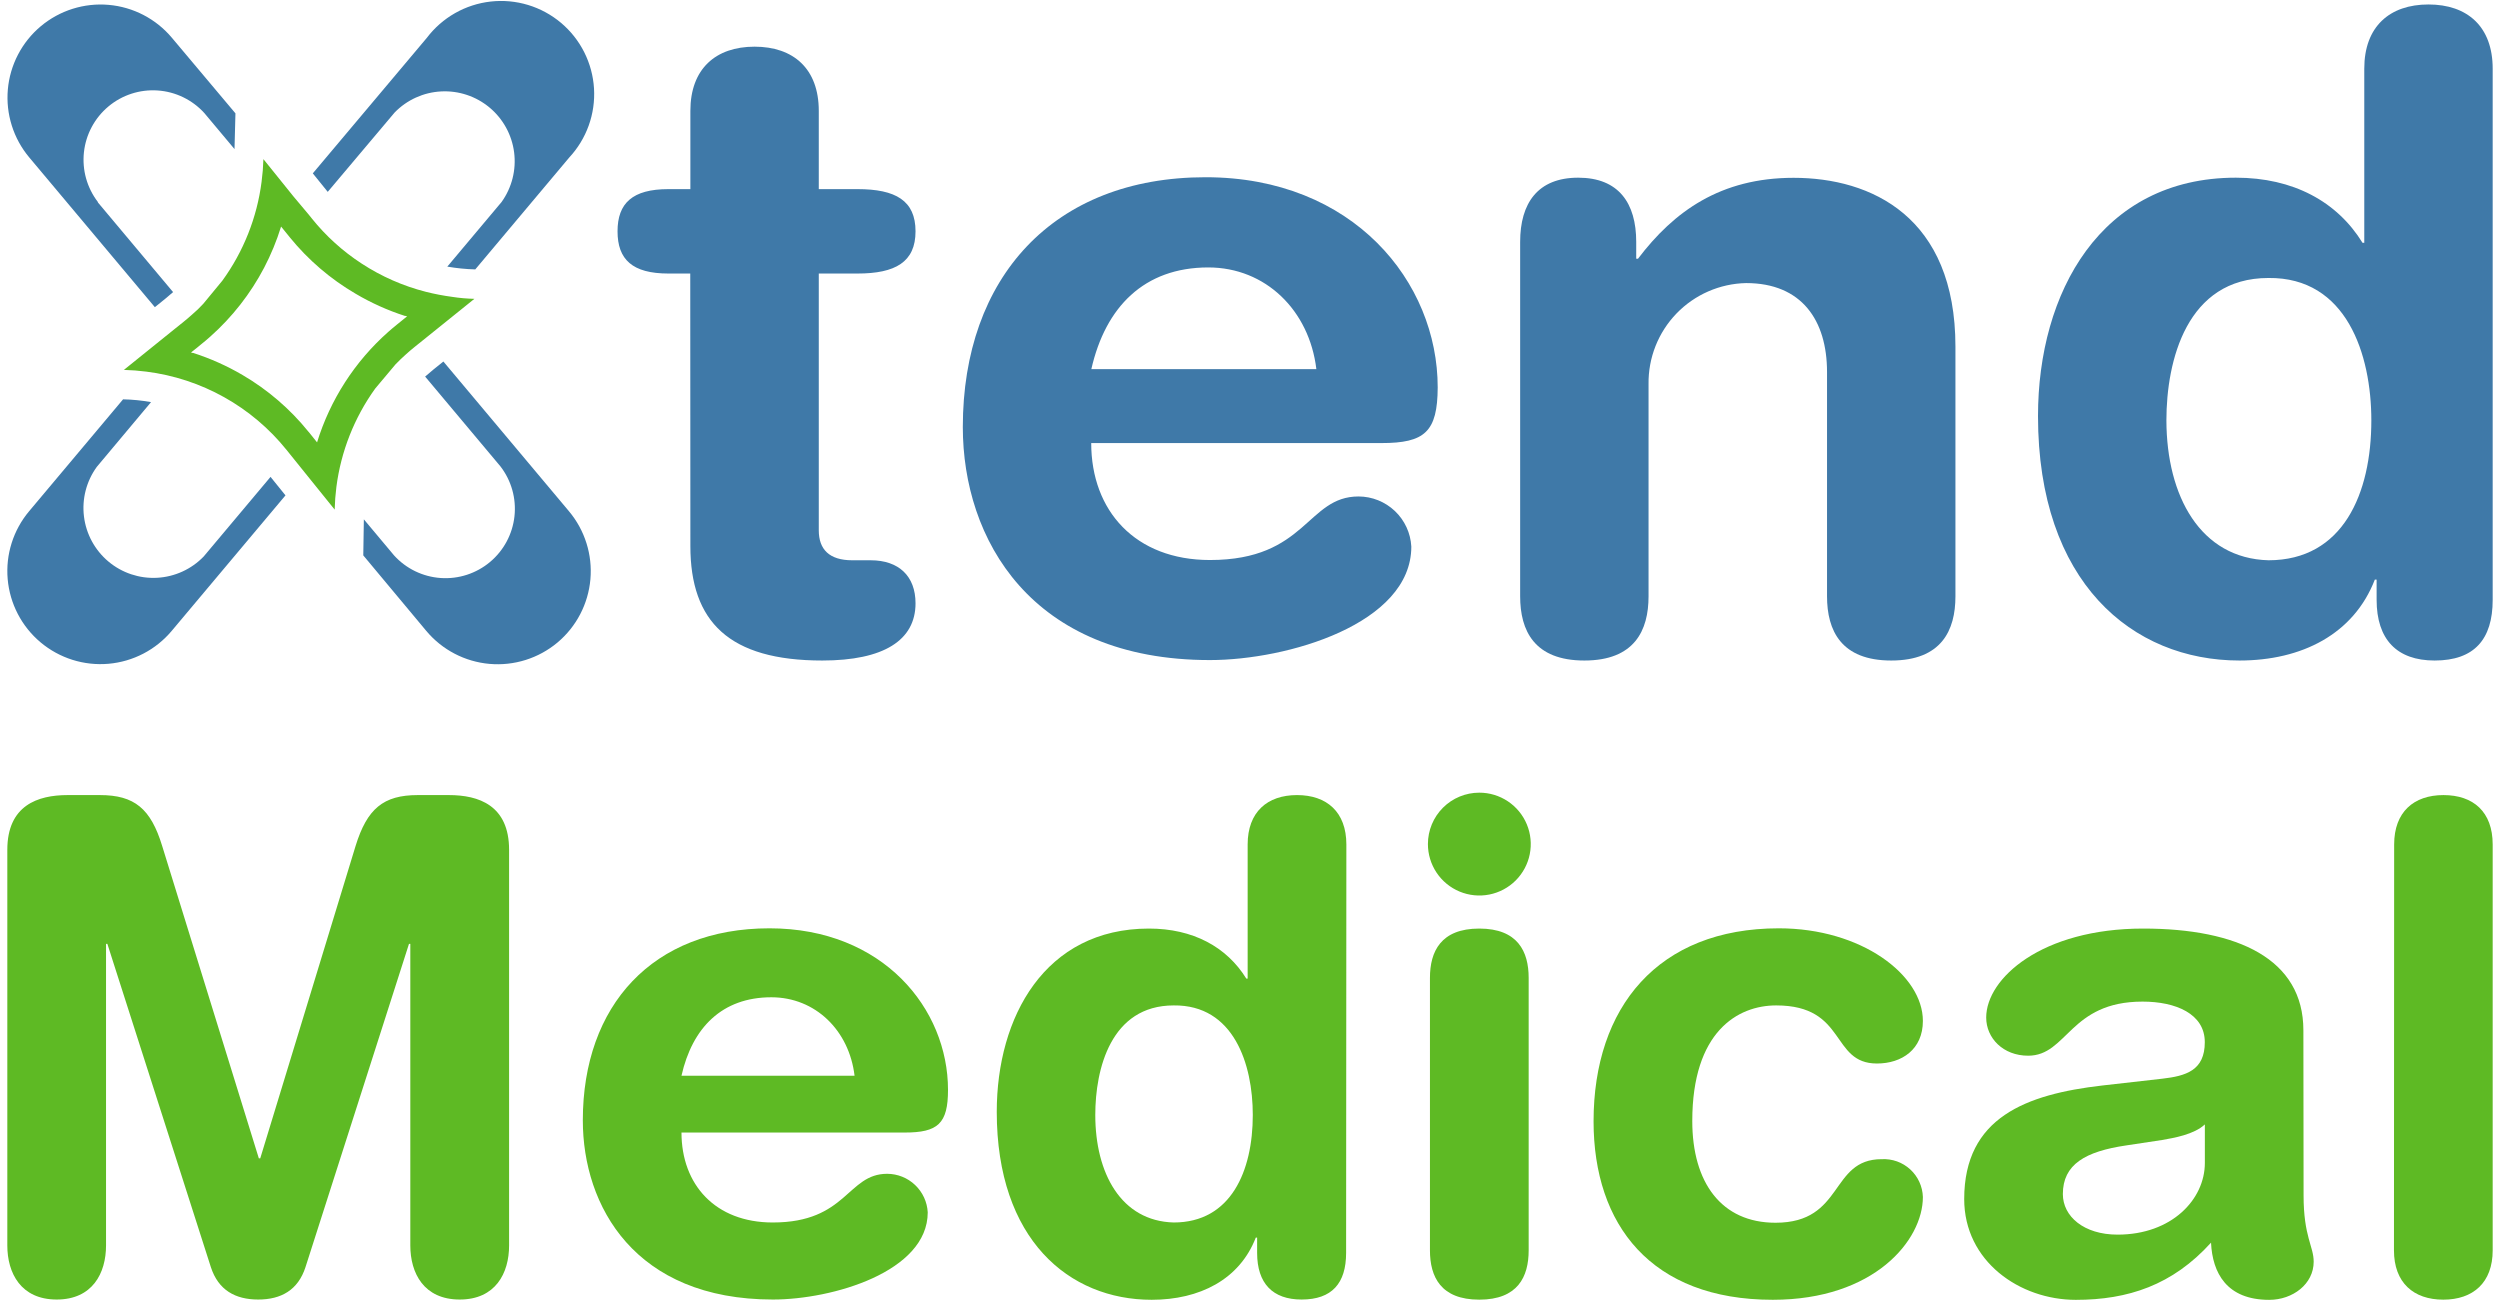
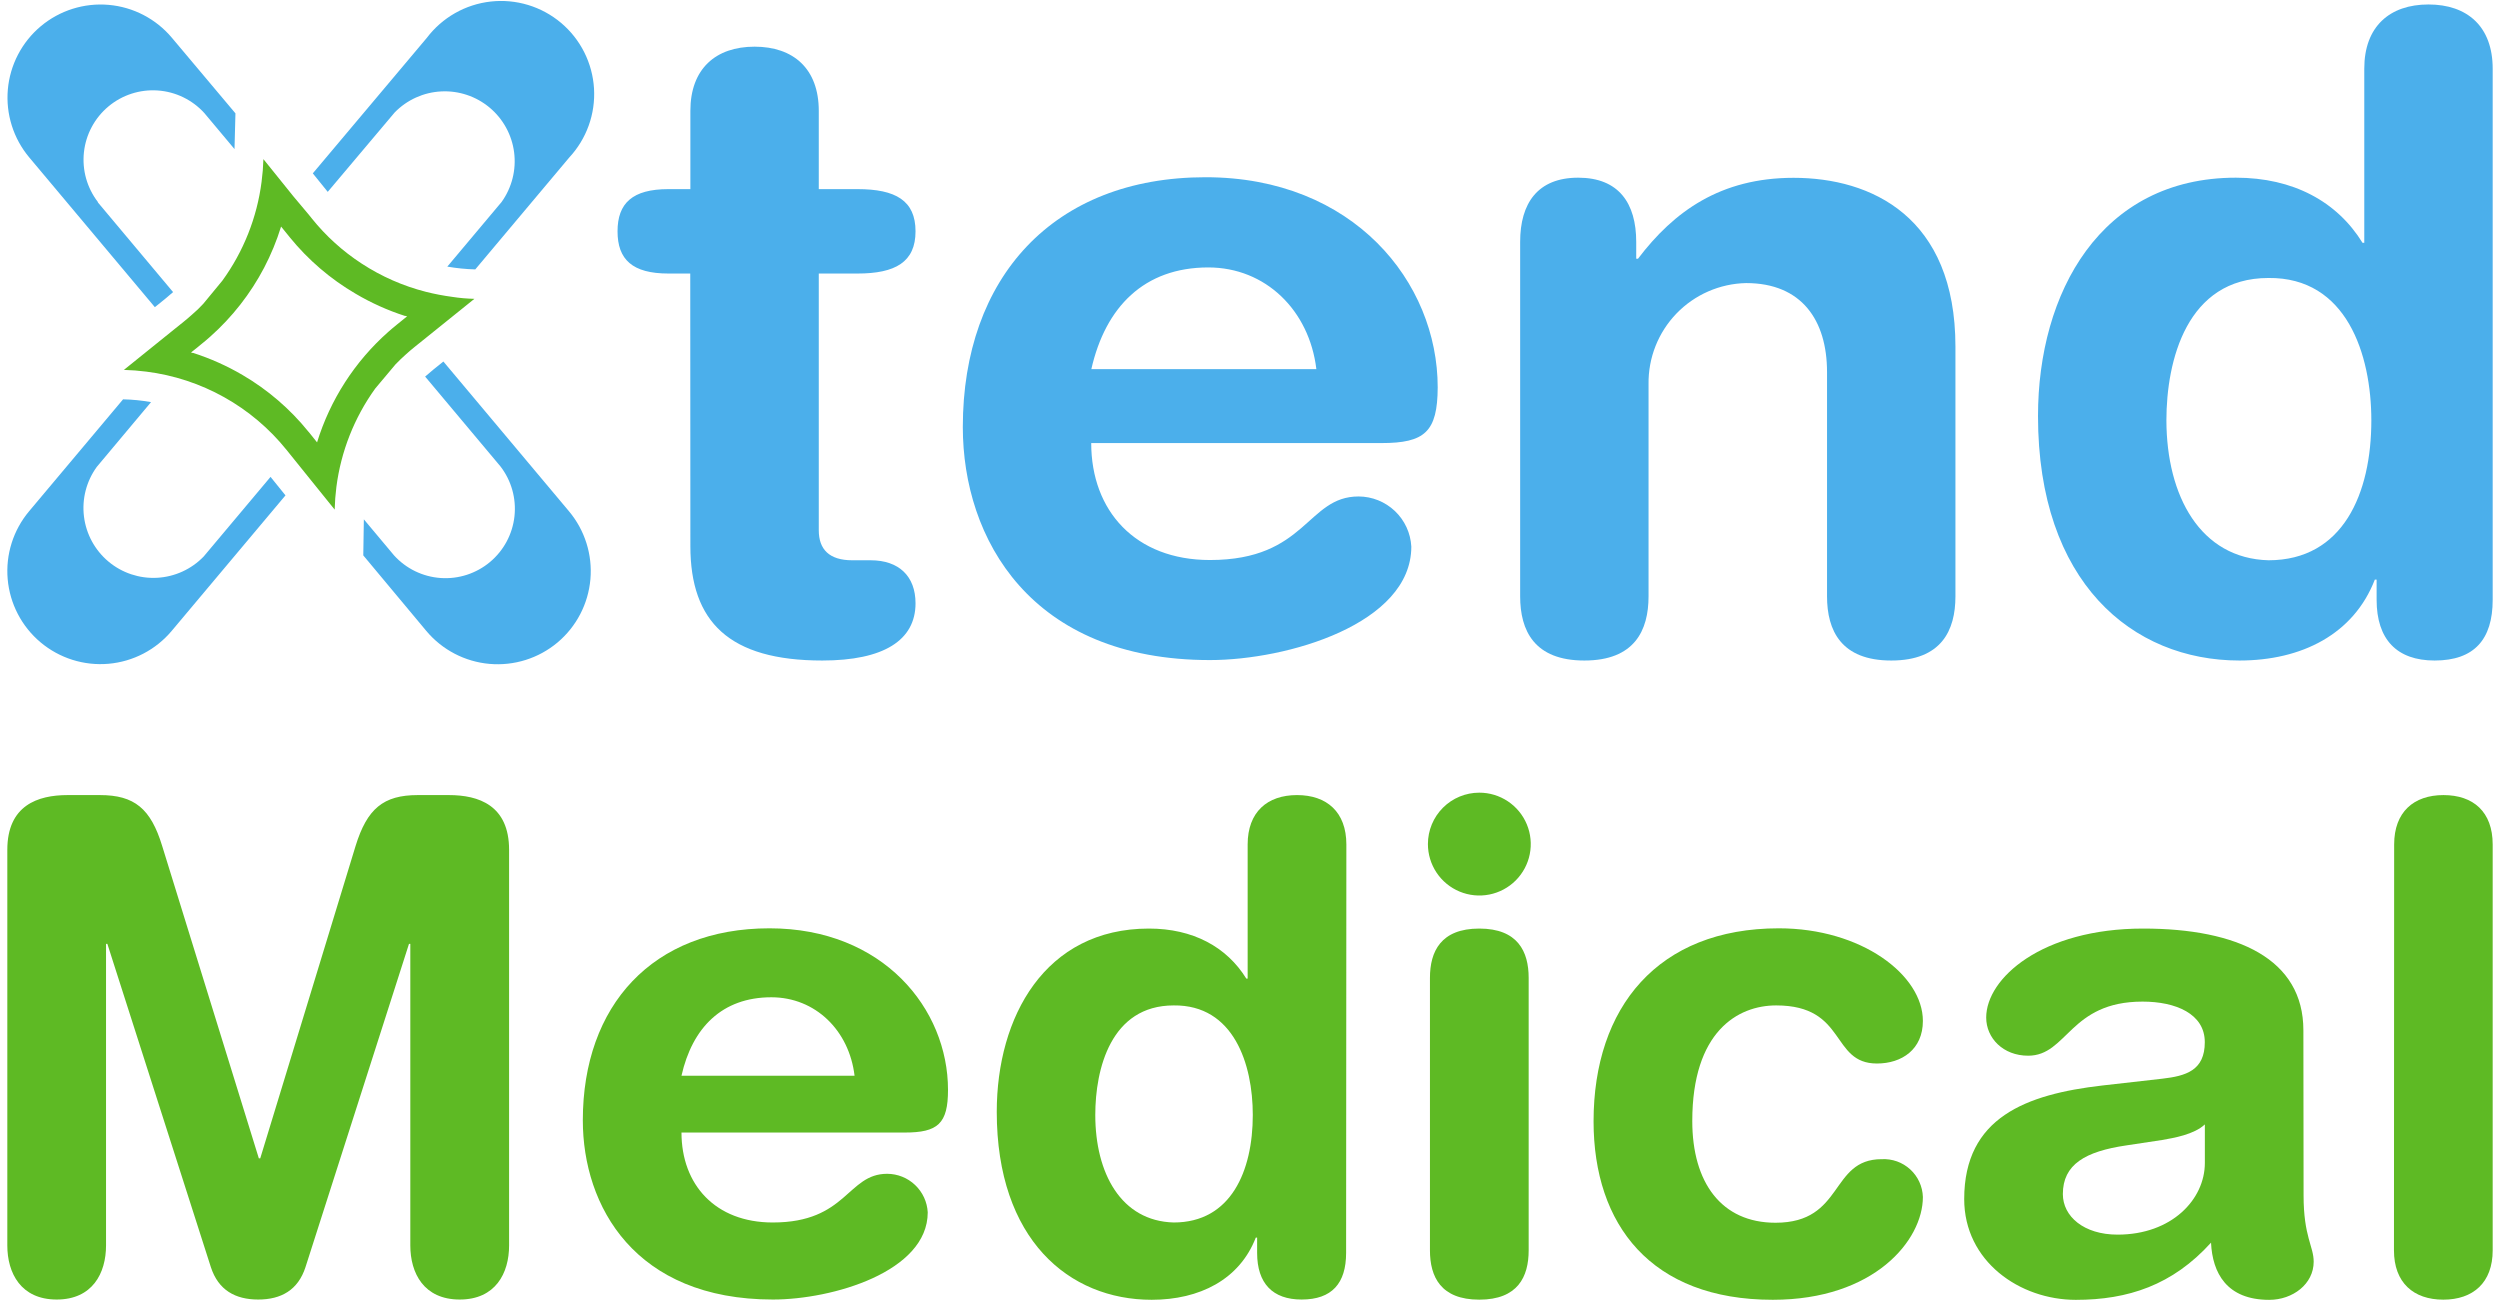
<svg xmlns="http://www.w3.org/2000/svg" width="246" height="128" viewBox="0 0 246 128" fill="none">
-   <path d="M67.921 26.916H65.769C62.223 26.916 60.766 25.534 60.766 22.763C60.766 19.992 62.235 18.61 65.769 18.61H67.933V10.91C67.933 6.757 70.435 4.593 74.251 4.593C78.066 4.593 80.568 6.757 80.568 10.91V18.61H84.377C88.13 18.61 90.088 19.736 90.088 22.763C90.088 25.79 88.099 26.916 84.377 26.916H80.568V52.185C80.568 54.062 81.606 55.131 83.858 55.131H85.672C88.443 55.131 90.088 56.689 90.088 59.366C90.088 63 86.96 64.995 80.912 64.995C71.743 64.995 67.933 61.186 67.933 53.736L67.921 26.916Z" fill="#3F79A8" />
-   <path d="M107.376 43.598C107.376 50.259 111.704 55.106 119.059 55.106C128.579 55.106 128.579 48.852 133.683 48.852C135.015 48.856 136.294 49.37 137.26 50.287C138.225 51.205 138.803 52.457 138.874 53.786C138.874 61.398 126.671 64.951 119.059 64.951C101.409 64.951 94.741 53.005 94.741 42.021C94.741 27.31 103.654 17.44 118.628 17.44C133.164 17.44 141.47 27.742 141.47 38.125C141.451 42.497 140.2 43.598 135.935 43.598H107.376ZM129.53 36.323C128.836 30.531 124.526 26.316 118.897 26.316C112.58 26.316 108.777 30.206 107.388 36.323H129.53Z" fill="#3F79A8" />
-   <path d="M149.583 23.801C149.583 19.998 151.309 17.484 155.293 17.484C159.277 17.484 161.004 19.986 161.004 23.801V25.459H161.179C164.725 20.787 169.31 17.497 176.49 17.497C184.109 17.497 192.415 21.306 192.415 34.115V58.678C192.415 62.049 191.026 64.995 186.098 64.995C181.169 64.995 179.78 62.049 179.78 58.678V36.611C179.78 31.507 177.278 27.855 171.818 27.855C169.228 27.909 166.764 28.986 164.965 30.85C163.167 32.715 162.179 35.215 162.217 37.806V58.678C162.217 62.049 160.829 64.995 155.9 64.995C150.971 64.995 149.583 62.049 149.583 58.678V23.801Z" fill="#3F79A8" />
-   <path d="M245.28 59.022C245.28 62.919 243.466 64.995 239.569 64.995C235.848 64.995 233.859 62.919 233.859 59.022V57.033H233.684C231.607 62.399 226.503 64.995 220.361 64.995C209.803 64.995 200.54 57.289 200.54 40.939C200.54 28.824 206.688 17.484 220.011 17.484C225.64 17.484 229.962 19.823 232.47 23.889H232.645V6.757C232.645 2.604 235.147 0.44 238.963 0.44C242.778 0.44 245.28 2.604 245.28 6.757V59.022ZM223.213 55.131C230.569 55.131 233.34 48.551 233.34 41.371C233.34 34.879 230.913 27.267 223.213 27.354C215.17 27.354 213.174 35.485 213.174 41.371C213.193 48.814 216.508 54.956 223.232 55.131H223.213Z" fill="#3F79A8" />
+   <path d="M67.921 26.916H65.769C62.223 26.916 60.766 25.534 60.766 22.763C60.766 19.992 62.235 18.61 65.769 18.61H67.933V10.91C67.933 6.757 70.435 4.593 74.251 4.593C78.066 4.593 80.568 6.757 80.568 10.91V18.61H84.377C88.13 18.61 90.088 19.736 90.088 22.763C90.088 25.79 88.099 26.916 84.377 26.916H80.568V52.185C80.568 54.062 81.606 55.131 83.858 55.131H85.672C88.443 55.131 90.088 56.689 90.088 59.366C90.088 63 86.96 64.995 80.912 64.995C71.743 64.995 67.933 61.186 67.933 53.736L67.921 26.916Z" fill="#4bafeb" />
+   <path d="M107.376 43.598C107.376 50.259 111.704 55.106 119.059 55.106C128.579 55.106 128.579 48.852 133.683 48.852C135.015 48.856 136.294 49.37 137.26 50.287C138.225 51.205 138.803 52.457 138.874 53.786C138.874 61.398 126.671 64.951 119.059 64.951C101.409 64.951 94.741 53.005 94.741 42.021C94.741 27.31 103.654 17.44 118.628 17.44C133.164 17.44 141.47 27.742 141.47 38.125C141.451 42.497 140.2 43.598 135.935 43.598H107.376ZM129.53 36.323C128.836 30.531 124.526 26.316 118.897 26.316C112.58 26.316 108.777 30.206 107.388 36.323H129.53Z" fill="#4bafeb" />
+   <path d="M149.583 23.801C149.583 19.998 151.309 17.484 155.293 17.484C159.277 17.484 161.004 19.986 161.004 23.801V25.459H161.179C164.725 20.787 169.31 17.497 176.49 17.497C184.109 17.497 192.415 21.306 192.415 34.115V58.678C192.415 62.049 191.026 64.995 186.098 64.995C181.169 64.995 179.78 62.049 179.78 58.678V36.611C179.78 31.507 177.278 27.855 171.818 27.855C169.228 27.909 166.764 28.986 164.965 30.85C163.167 32.715 162.179 35.215 162.217 37.806V58.678C162.217 62.049 160.829 64.995 155.9 64.995C150.971 64.995 149.583 62.049 149.583 58.678V23.801Z" fill="#4bafeb" />
+   <path d="M245.28 59.022C245.28 62.919 243.466 64.995 239.569 64.995C235.848 64.995 233.859 62.919 233.859 59.022V57.033H233.684C231.607 62.399 226.503 64.995 220.361 64.995C209.803 64.995 200.54 57.289 200.54 40.939C200.54 28.824 206.688 17.484 220.011 17.484C225.64 17.484 229.962 19.823 232.47 23.889H232.645V6.757C232.645 2.604 235.147 0.44 238.963 0.44C242.778 0.44 245.28 2.604 245.28 6.757V59.022ZM223.213 55.131C230.569 55.131 233.34 48.551 233.34 41.371C233.34 34.879 230.913 27.267 223.213 27.354C215.17 27.354 213.174 35.485 213.174 41.371C213.193 48.814 216.508 54.956 223.232 55.131H223.213Z" fill="#4bafeb" />
  <path d="M0.72 83.628C0.72 79.249 3.716 78.236 6.643 78.236H9.833C13.23 78.236 14.837 79.569 15.957 83.24L25.47 113.982H25.608L34.99 83.24C36.122 79.581 37.717 78.236 41.107 78.236H44.172C47.099 78.236 50.095 79.237 50.095 83.628V122.551C50.095 125.278 48.763 127.874 45.235 127.874C41.707 127.874 40.375 125.278 40.375 122.551V92.879H40.244L30.061 124.684C29.329 126.942 27.666 127.874 25.408 127.874C23.15 127.874 21.48 126.942 20.748 124.684L10.565 92.879H10.434V122.551C10.434 125.278 9.102 127.874 5.58 127.874C2.059 127.874 0.72 125.278 0.72 122.551V83.628Z" fill="#5EBA24" />
  <path d="M67.058 111.442C67.058 116.565 70.379 120.293 76.04 120.293C83.358 120.293 83.358 115.502 87.298 115.502C88.321 115.505 89.305 115.899 90.046 116.604C90.788 117.309 91.233 118.27 91.289 119.292C91.289 125.147 81.906 127.874 76.052 127.874C62.473 127.874 57.35 118.692 57.35 110.242C57.35 98.933 64.231 91.346 75.714 91.346C86.898 91.346 93.284 99.264 93.284 107.246C93.284 110.573 92.283 111.442 89.024 111.442H67.058ZM84.089 105.851C83.558 101.391 80.23 98.132 75.902 98.132C71.048 98.132 68.121 101.128 67.058 105.851H84.089Z" fill="#5EBA24" />
  <path d="M132.457 123.283C132.457 126.279 131.062 127.874 128.079 127.874C125.221 127.874 123.701 126.279 123.701 123.283V121.782H123.569C121.974 125.903 118.046 127.899 113.324 127.899C105.193 127.899 98.081 121.975 98.081 109.403C98.081 100.084 102.81 91.371 113.055 91.371C117.377 91.371 120.705 93.166 122.637 96.294H122.769V83.096C122.769 79.9 124.701 78.236 127.629 78.236C130.556 78.236 132.482 79.9 132.482 83.096L132.457 123.283ZM115.494 120.293C121.124 120.293 123.275 115.233 123.275 109.71C123.275 104.706 121.399 98.864 115.494 98.933C109.302 98.933 107.776 105.188 107.776 109.71C107.776 115.433 110.303 120.155 115.494 120.293Z" fill="#5EBA24" />
  <path d="M145.561 77.999C146.562 77.997 147.541 78.293 148.375 78.849C149.208 79.404 149.857 80.195 150.241 81.119C150.625 82.044 150.725 83.062 150.53 84.044C150.335 85.026 149.853 85.929 149.145 86.637C148.437 87.345 147.535 87.827 146.553 88.022C145.571 88.217 144.553 88.116 143.628 87.732C142.703 87.349 141.913 86.699 141.357 85.866C140.802 85.033 140.506 84.054 140.507 83.052C140.507 81.712 141.04 80.427 141.987 79.479C142.935 78.531 144.221 77.999 145.561 77.999ZM140.707 96.225C140.707 93.635 141.771 91.371 145.561 91.371C149.351 91.371 150.421 93.635 150.421 96.225V123.033C150.421 125.628 149.358 127.886 145.561 127.886C141.764 127.886 140.707 125.628 140.707 123.033V96.225Z" fill="#5EBA24" />
  <path d="M175.039 91.346C183.17 91.346 189.212 95.937 189.212 100.459C189.212 103.255 187.148 104.65 184.69 104.65C180.099 104.65 181.763 98.933 174.776 98.933C170.98 98.933 166.52 101.523 166.52 110.31C166.52 116.365 169.385 120.318 174.708 120.318C181.494 120.318 180.03 114.063 185.153 114.063C185.665 114.035 186.178 114.109 186.662 114.281C187.145 114.454 187.589 114.722 187.967 115.069C188.345 115.415 188.65 115.834 188.864 116.301C189.078 116.767 189.196 117.272 189.212 117.785C189.212 122.044 184.421 127.899 174.439 127.899C162.461 127.899 156.807 120.512 156.807 110.335C156.807 99.133 163.13 91.346 175.039 91.346Z" fill="#5EBA24" />
  <path d="M226.672 117.629C226.672 121.688 227.666 122.632 227.666 124.152C227.666 126.348 225.609 127.905 223.288 127.905C219.097 127.905 217.703 125.247 217.565 122.276C213.775 126.466 209.384 127.905 204.261 127.905C198.738 127.905 193.278 124.115 193.278 117.991C193.278 109.941 199.401 107.677 206.857 106.814L212.755 106.145C215.088 105.876 216.952 105.344 216.952 102.548C216.952 99.752 214.087 98.558 210.829 98.558C203.642 98.558 203.442 103.881 199.57 103.881C197.106 103.881 195.442 102.148 195.442 100.128C195.442 96.269 200.903 91.371 210.885 91.371C220.198 91.371 226.653 94.367 226.653 101.379L226.672 117.629ZM216.958 110.642C215.889 111.643 213.894 111.974 212.761 112.174L209.24 112.706C205.181 113.3 202.985 114.582 202.985 117.497C202.985 119.693 205.043 121.488 208.371 121.488C213.693 121.488 216.958 118.029 216.958 114.432V110.642Z" fill="#5EBA24" />
  <path d="M235.585 83.096C235.585 79.9 237.512 78.236 240.439 78.236C243.366 78.236 245.28 79.875 245.28 83.096V123.033C245.28 126.222 243.347 127.886 240.42 127.886C237.493 127.886 235.566 126.222 235.566 123.033L235.585 83.096Z" fill="#5EBA24" />
-   <path d="M9.627 19.911L17.032 28.743C16.77 28.974 16.507 29.199 16.238 29.418L15.237 30.225L2.878 15.489C2.105 14.567 1.521 13.502 1.16 12.355C0.799 11.208 0.667 10.001 0.772 8.803C0.877 7.604 1.217 6.439 1.773 5.372C2.328 4.305 3.089 3.358 4.01 2.585C4.932 1.812 5.997 1.229 7.144 0.867C8.291 0.506 9.498 0.374 10.696 0.479C11.895 0.584 13.06 0.924 14.127 1.48C15.194 2.036 16.141 2.796 16.914 3.717L23.168 11.154L23.075 14.669L20.11 11.129C18.925 9.822 17.28 9.024 15.52 8.903C13.76 8.781 12.021 9.345 10.668 10.477C9.314 11.609 8.451 13.221 8.26 14.975C8.068 16.729 8.562 18.488 9.639 19.886L9.627 19.911Z" fill="#3F79A8" />
-   <path d="M54.855 63.225C52.992 64.784 50.587 65.54 48.167 65.327C45.748 65.113 43.512 63.948 41.951 62.087L35.747 54.65L35.803 51.103L38.774 54.65C39.959 55.957 41.604 56.755 43.364 56.876C45.124 56.998 46.863 56.434 48.216 55.302C49.57 54.17 50.433 52.558 50.624 50.804C50.816 49.05 50.321 47.291 49.244 45.893L41.833 37.055C42.089 36.83 42.358 36.599 42.627 36.38L43.628 35.573L55.993 50.315C57.553 52.179 58.309 54.585 58.096 57.006C57.882 59.426 56.717 61.663 54.855 63.225Z" fill="#3F79A8" />
-   <path d="M28.091 48.745L16.895 62.08C15.333 63.941 13.096 65.105 10.676 65.316C8.256 65.527 5.852 64.768 3.991 63.206C2.131 61.644 0.967 59.407 0.756 56.987C0.545 54.568 1.304 52.163 2.866 50.303L12.11 39.294C13.033 39.313 13.954 39.405 14.862 39.569L9.527 45.937C8.502 47.346 8.05 49.091 8.262 50.82C8.473 52.549 9.333 54.134 10.668 55.254C12.002 56.374 13.711 56.946 15.451 56.855C17.191 56.763 18.831 56.016 20.041 54.762L26.621 46.925L28.091 48.745Z" fill="#3F79A8" />
-   <path d="M56.006 15.508L46.767 26.51C45.845 26.485 44.925 26.393 44.015 26.235L49.363 19.867C50.372 18.455 50.81 16.714 50.59 14.993C50.37 13.272 49.507 11.697 48.175 10.585C46.843 9.473 45.14 8.906 43.407 8.996C41.674 9.086 40.039 9.828 38.83 11.073L32.25 18.879L30.78 17.059L42.001 3.724C42.752 2.733 43.696 1.906 44.776 1.292C45.857 0.678 47.051 0.29 48.286 0.152C49.521 0.014 50.771 0.128 51.96 0.488C53.15 0.848 54.253 1.447 55.204 2.247C56.155 3.047 56.933 4.032 57.491 5.142C58.049 6.253 58.376 7.465 58.451 8.705C58.526 9.946 58.348 11.188 57.927 12.358C57.507 13.527 56.853 14.599 56.006 15.508Z" fill="#3F79A8" />
+   <path d="M9.627 19.911L17.032 28.743C16.77 28.974 16.507 29.199 16.238 29.418L15.237 30.225L2.878 15.489C2.105 14.567 1.521 13.502 1.16 12.355C0.799 11.208 0.667 10.001 0.772 8.803C0.877 7.604 1.217 6.439 1.773 5.372C2.328 4.305 3.089 3.358 4.01 2.585C4.932 1.812 5.997 1.229 7.144 0.867C8.291 0.506 9.498 0.374 10.696 0.479C11.895 0.584 13.06 0.924 14.127 1.48C15.194 2.036 16.141 2.796 16.914 3.717L23.168 11.154L23.075 14.669L20.11 11.129C18.925 9.822 17.28 9.024 15.52 8.903C13.76 8.781 12.021 9.345 10.668 10.477C9.314 11.609 8.451 13.221 8.26 14.975C8.068 16.729 8.562 18.488 9.639 19.886L9.627 19.911Z" fill="#4bafeb" />
+   <path d="M54.855 63.225C52.992 64.784 50.587 65.54 48.167 65.327C45.748 65.113 43.512 63.948 41.951 62.087L35.747 54.65L35.803 51.103L38.774 54.65C39.959 55.957 41.604 56.755 43.364 56.876C45.124 56.998 46.863 56.434 48.216 55.302C49.57 54.17 50.433 52.558 50.624 50.804C50.816 49.05 50.321 47.291 49.244 45.893L41.833 37.055C42.089 36.83 42.358 36.599 42.627 36.38L43.628 35.573L55.993 50.315C57.553 52.179 58.309 54.585 58.096 57.006C57.882 59.426 56.717 61.663 54.855 63.225Z" fill="#4bafeb" />
+   <path d="M28.091 48.745L16.895 62.08C15.333 63.941 13.096 65.105 10.676 65.316C8.256 65.527 5.852 64.768 3.991 63.206C2.131 61.644 0.967 59.407 0.756 56.987C0.545 54.568 1.304 52.163 2.866 50.303L12.11 39.294C13.033 39.313 13.954 39.405 14.862 39.569L9.527 45.937C8.502 47.346 8.05 49.091 8.262 50.82C8.473 52.549 9.333 54.134 10.668 55.254C12.002 56.374 13.711 56.946 15.451 56.855C17.191 56.763 18.831 56.016 20.041 54.762L26.621 46.925L28.091 48.745Z" fill="#4bafeb" />
+   <path d="M56.006 15.508L46.767 26.51C45.845 26.485 44.925 26.393 44.015 26.235L49.363 19.867C50.372 18.455 50.81 16.714 50.59 14.993C50.37 13.272 49.507 11.697 48.175 10.585C46.843 9.473 45.14 8.906 43.407 8.996C41.674 9.086 40.039 9.828 38.83 11.073L32.25 18.879L30.78 17.059L42.001 3.724C42.752 2.733 43.696 1.906 44.776 1.292C45.857 0.678 47.051 0.29 48.286 0.152C49.521 0.014 50.771 0.128 51.96 0.488C53.15 0.848 54.253 1.447 55.204 2.247C56.155 3.047 56.933 4.032 57.491 5.142C58.049 6.253 58.376 7.465 58.451 8.705C58.526 9.946 58.348 11.188 57.927 12.358C57.507 13.527 56.853 14.599 56.006 15.508Z" fill="#4bafeb" />
  <path d="M44.503 29.212C43.633 29.097 42.771 28.932 41.92 28.718C39.673 28.147 37.537 27.208 35.596 25.941C33.731 24.729 32.072 23.228 30.68 21.493L30.374 21.112L28.866 19.317L25.92 15.658C25.898 16.405 25.837 17.15 25.739 17.891C25.289 21.405 23.962 24.75 21.88 27.617L20.003 29.893C19.657 30.273 19.286 30.629 18.89 30.963C18.621 31.207 18.34 31.445 18.052 31.676L17.095 32.445L12.191 36.398C12.928 36.417 13.662 36.473 14.393 36.567C19.823 37.249 24.775 40.014 28.203 44.279L28.516 44.667L29.986 46.493L32.932 50.146C32.95 49.4 33.007 48.654 33.101 47.913C33.551 44.419 34.864 41.091 36.922 38.231L38.918 35.854C39.255 35.504 39.606 35.166 39.975 34.841C40.244 34.597 40.525 34.359 40.813 34.128L41.77 33.359L46.68 29.406C45.942 29.387 45.204 29.324 44.503 29.212ZM39.993 31.182L39.537 31.551L39.08 31.92C38.78 32.164 38.486 32.408 38.198 32.664C34.914 35.576 32.493 39.334 31.199 43.529L30.392 42.522L30.355 42.484C28.548 40.244 26.348 38.351 23.863 36.899C22.329 36 20.701 35.272 19.009 34.728H18.946L18.796 34.685L18.89 34.609L19.378 34.222L19.803 33.871C20.104 33.634 20.397 33.384 20.685 33.127C22.848 31.206 24.645 28.909 25.989 26.347C26.667 25.049 27.226 23.692 27.659 22.294L28.472 23.295L28.51 23.345C30.32 25.573 32.517 27.457 34.996 28.905C36.528 29.81 38.156 30.542 39.85 31.088H39.918L40.062 31.132L39.993 31.182Z" fill="#5EBA24" />
</svg>
